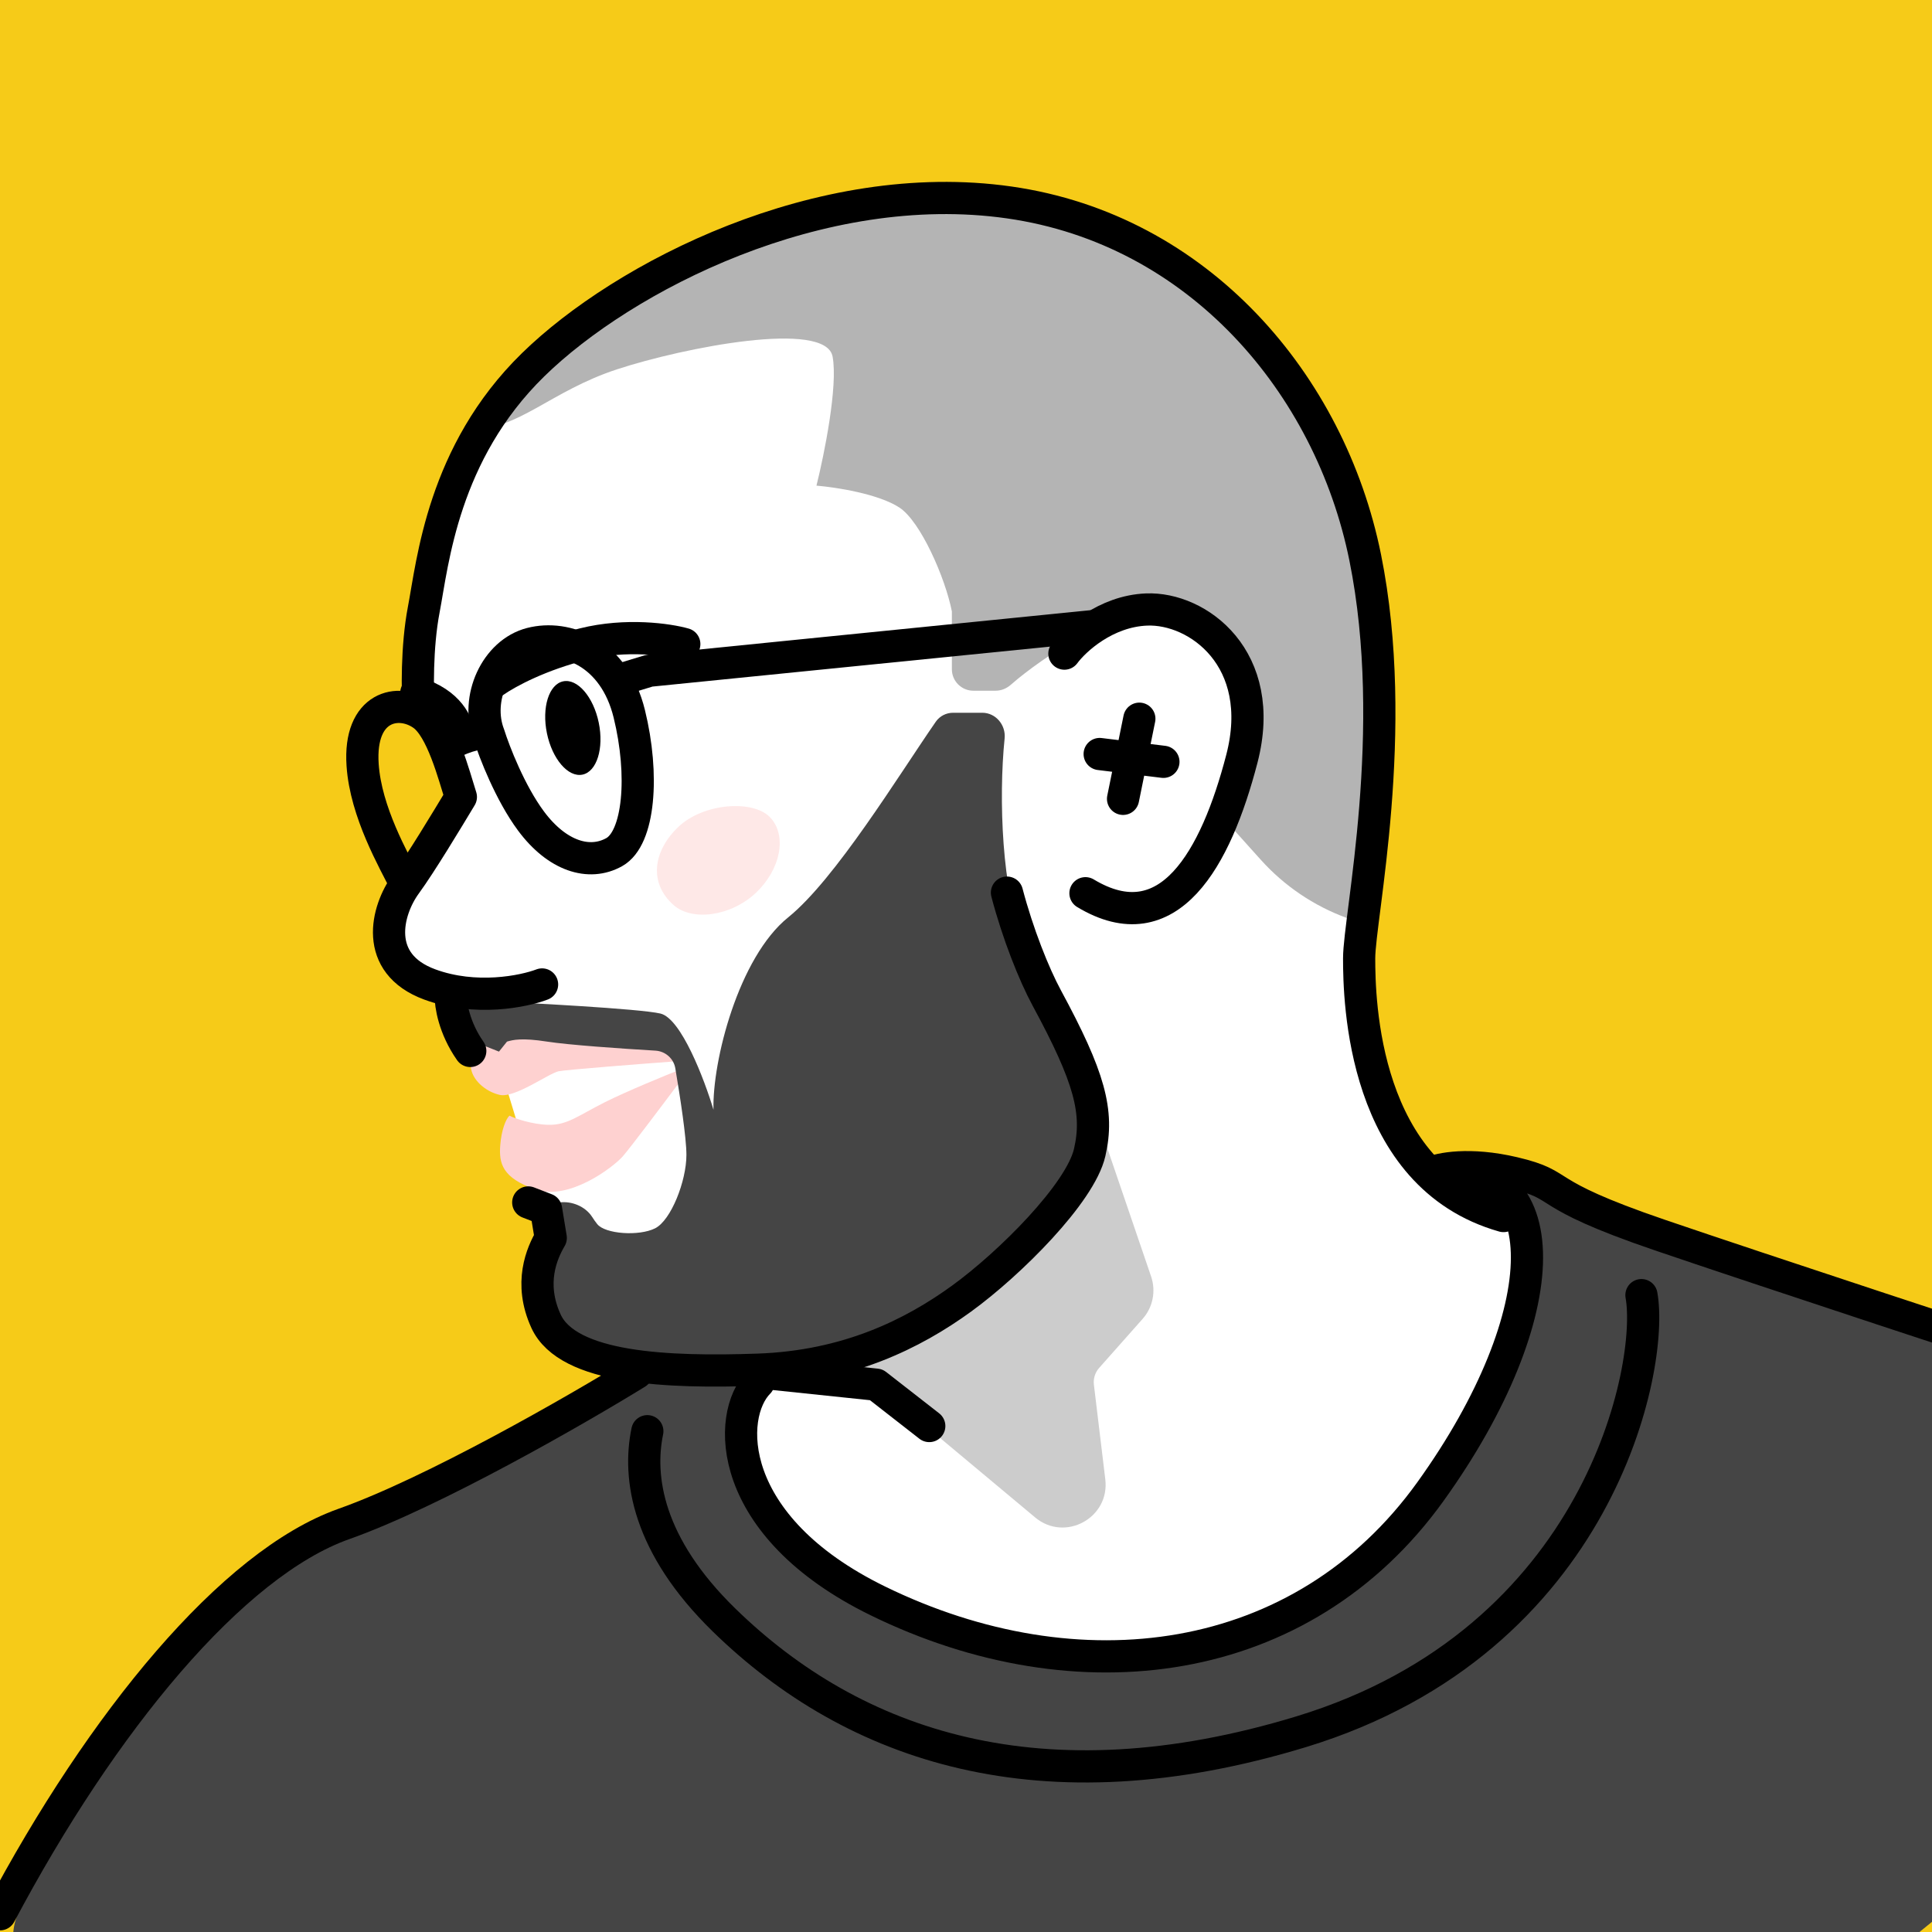
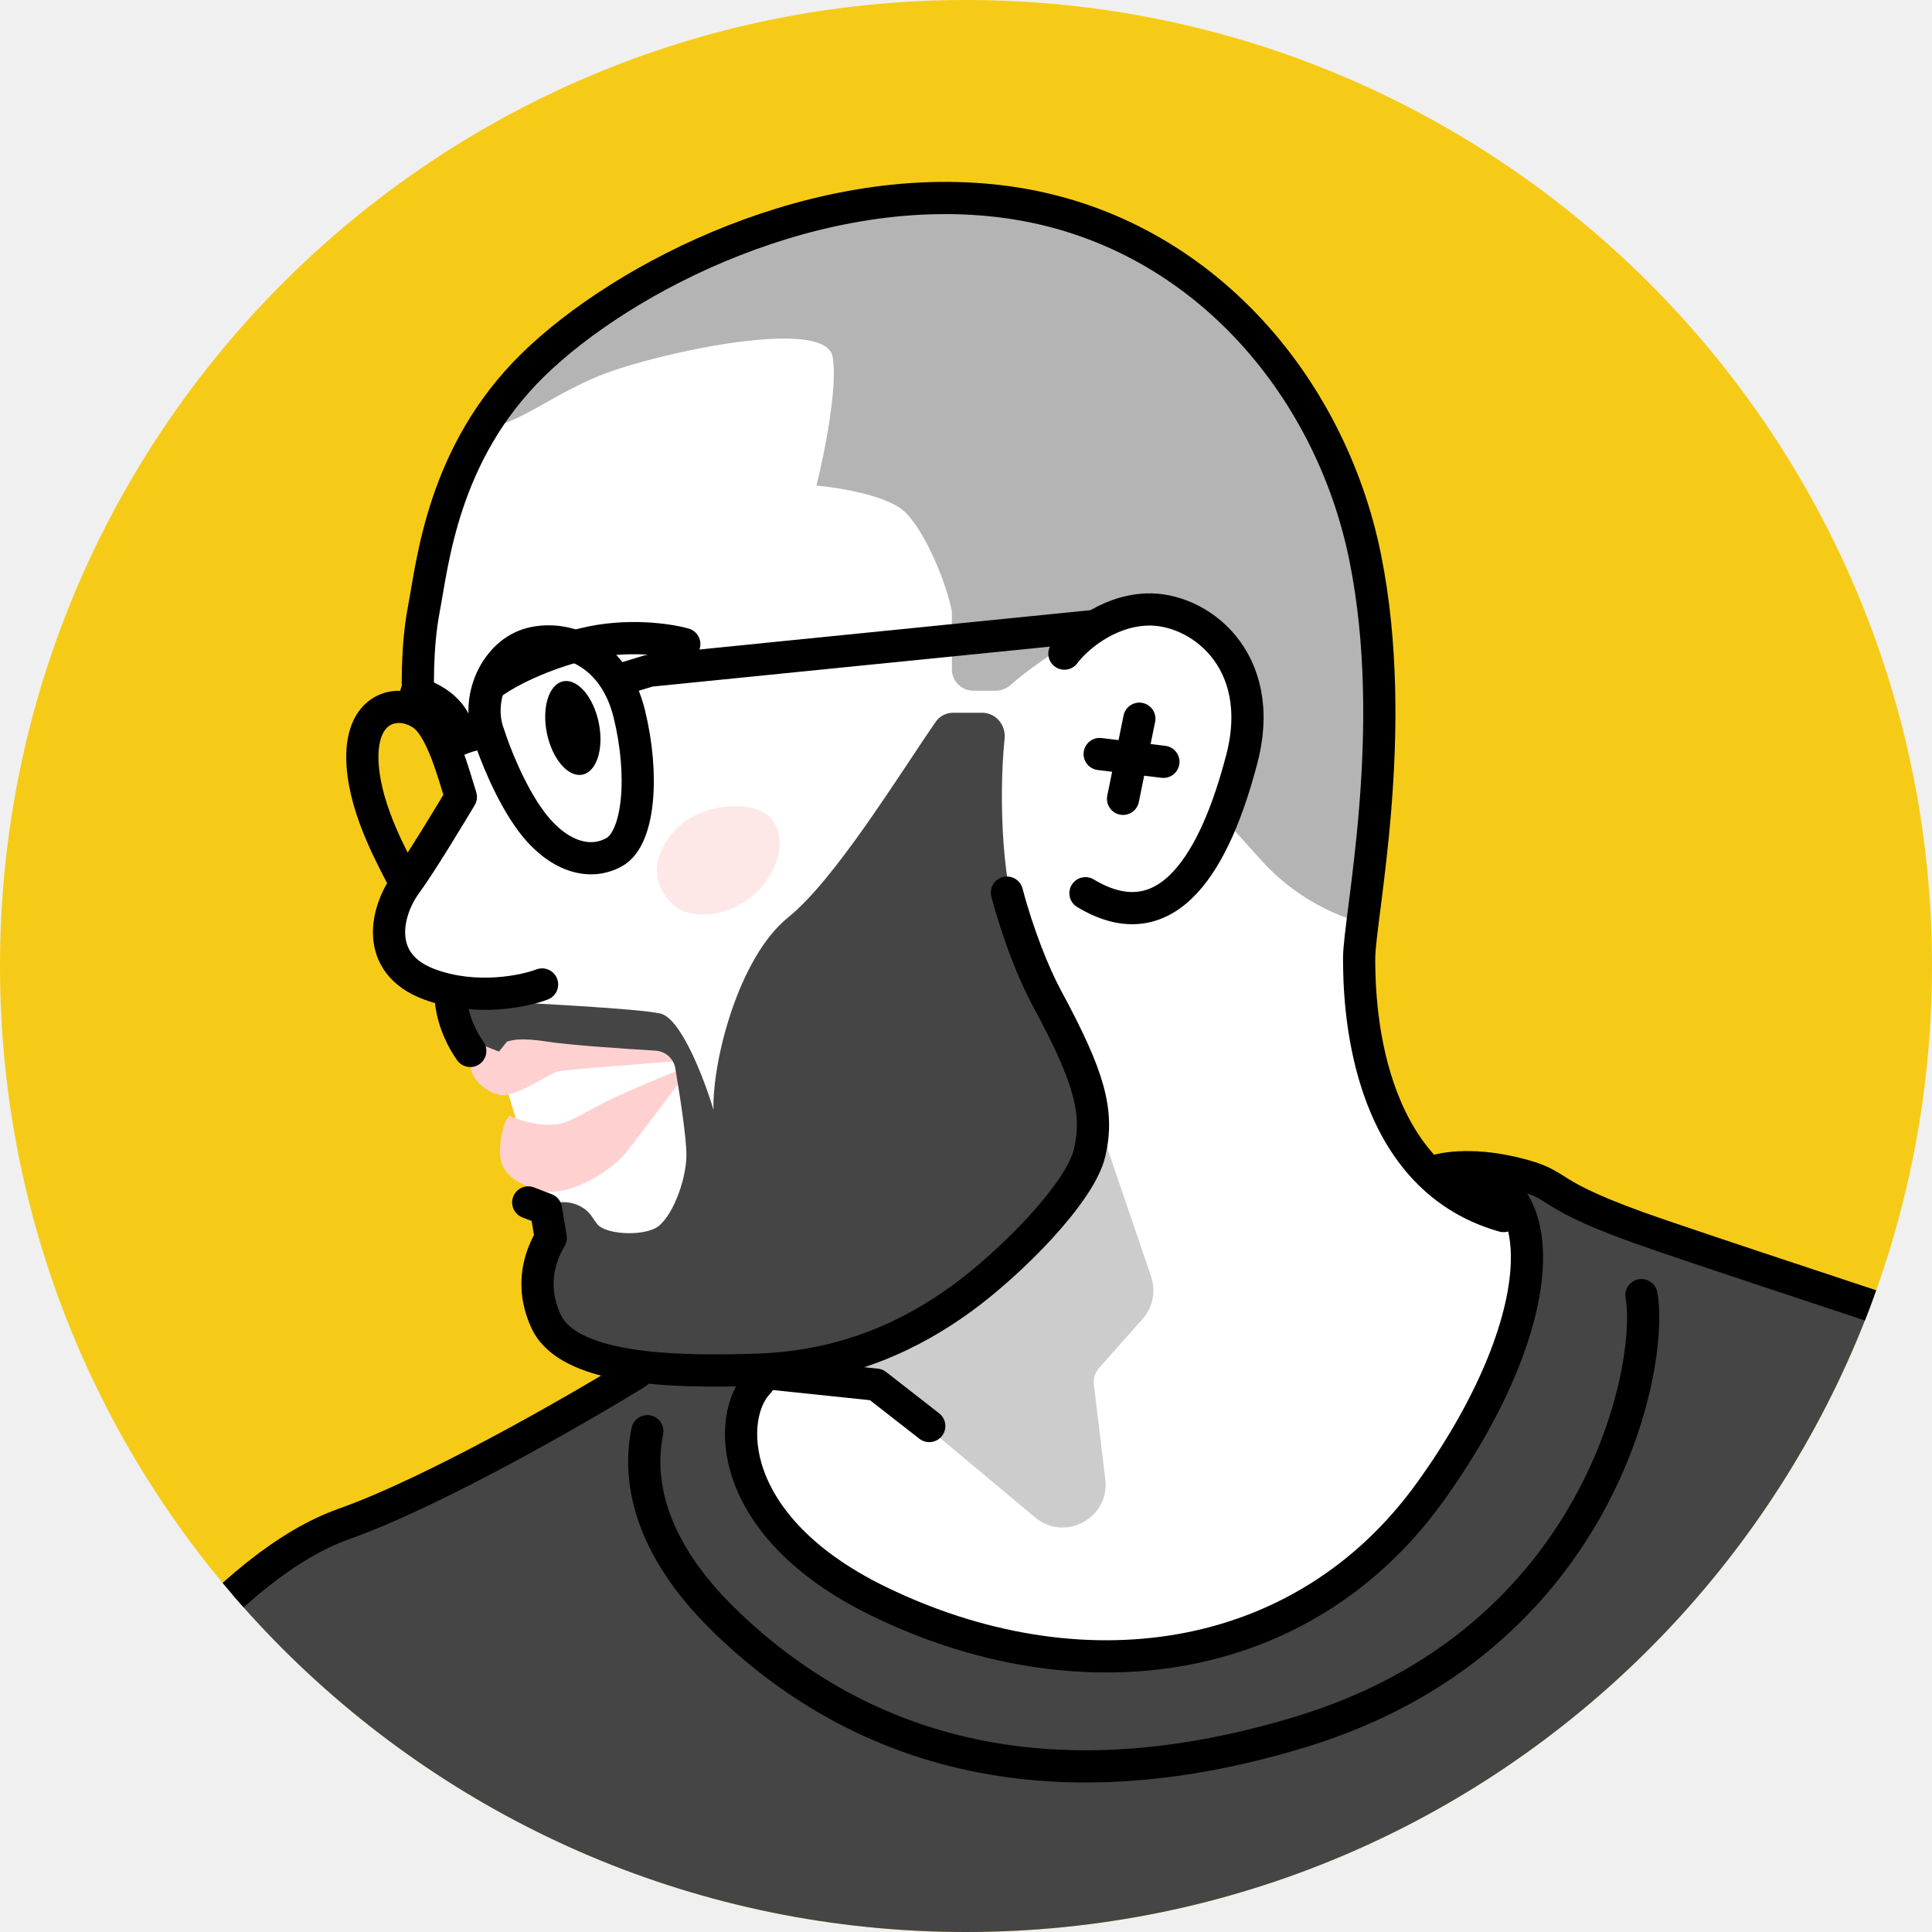
<svg xmlns="http://www.w3.org/2000/svg" width="90" height="90" viewBox="0 0 90 90" fill="none">
  <g clip-path="url(#clip0_3486_27)">
    <rect width="90" height="90" transform="matrix(-1 0 0 1 90 0)" fill="#F6CB18" />
    <path d="M23.561 50.564L23.998 51.998L25.06 55.621L26.497 56.808L35.367 64.117C33.806 66.616 34.805 68.428 35.93 70.364C37.054 72.301 39.803 75.175 48.362 76.611C56.92 78.048 61.044 75.05 66.978 68.927C71.726 64.03 71.705 58.557 71.102 56.433C70.56 56.35 69.09 55.946 67.541 54.996C65.604 53.809 64.542 51.06 63.73 46.875C63.08 43.526 64.001 37.691 64.542 35.193C60.211 29.884 50.661 18.553 47.112 15.703C42.677 12.14 34.868 12.142 27.309 15.703C21.261 18.551 19.958 25.261 20.062 28.259C19.562 31.82 20.062 32.447 20.562 33.634C20.962 34.584 21.353 36.112 21.499 36.757C20.187 38.444 17.688 42.204 18.188 43.753C18.688 45.302 21.353 45.814 22.623 45.877L23.561 50.564Z" fill="white" />
    <path d="M41.898 23.644C42.886 24.29 44.038 26.929 44.342 28.484V31.176C44.342 31.728 44.79 32.176 45.342 32.176H46.381C46.642 32.176 46.891 32.073 47.087 31.9C48.653 30.52 51.882 28.551 53.449 28.351C55.542 28.082 57.258 29.332 57.736 31.504C58.204 33.628 57.714 36.935 57.249 38.402L58.739 40.059C59.829 41.27 61.198 42.197 62.727 42.758L63.582 43.072C63.761 42.249 64.215 39.615 64.602 35.665C65.085 30.727 63.049 22.442 61.113 18.865C60.214 17.203 57.581 14.578 53.449 11.68C49.316 8.781 44.045 7.7 34.653 10.652C27.139 13.014 23.042 17.862 21.933 19.991C24.133 20.045 25.636 18.223 28.748 17.203C31.861 16.183 38.463 14.892 38.785 16.61C39.043 17.984 38.392 21.191 38.034 22.623C38.911 22.695 40.911 22.999 41.898 23.644Z" fill="#B4B4B4" />
    <path d="M24.737 38.247C23.765 36.938 23.025 35.024 22.776 34.231C22.122 32.54 23.103 30.401 24.737 29.981C26.371 29.56 28.614 30.401 29.314 33.25C30.015 36.099 29.781 39.041 28.614 39.695C27.446 40.349 25.952 39.882 24.737 38.247Z" stroke="black" stroke-width="1.5" stroke-linecap="round" stroke-linejoin="round" />
    <path d="M20.722 34.791C21.033 34.59 21.851 34.176 22.636 34.139M28.887 31.659L30.249 31.244L50.864 29.172" stroke="black" stroke-width="1.5" stroke-linecap="round" stroke-linejoin="round" />
    <path d="M23.304 53.343C23.358 52.66 23.552 52.144 23.732 51.971C23.973 52.106 24.812 52.38 25.532 52.398C26.431 52.421 26.926 51.972 28.186 51.341C29.193 50.837 30.959 50.112 31.716 49.812V50.329C30.967 51.333 29.378 53.446 29.018 53.86C28.568 54.376 26.498 55.951 24.947 55.411C23.395 54.872 23.237 54.197 23.304 53.343Z" fill="#FED1D0" />
    <path d="M13.467 72.268C14.657 71.247 24.872 66.319 29.83 63.983H35.037C34.576 64.514 33.932 66.299 35.037 69.19C36.418 72.802 43.75 76.84 52.251 77.159C60.752 77.478 64.683 72.268 68.827 65.577C72.142 60.224 71.129 55.977 70.209 54.523C71.59 55.126 74.735 56.481 76.265 57.076C77.796 57.671 88.875 61.078 94.223 62.707L97.198 83.64C91.213 88.563 79.113 98.431 78.603 98.516C77.966 98.622 -4.067 101.704 0.821 89.165C5.709 76.627 11.979 73.545 13.467 72.268Z" fill="#454545" />
    <path d="M21.934 49.677C21.916 49.208 22.106 48.807 22.203 48.665V48.125L22.675 48.35L23.395 47.879L31.312 48.665L31.604 49.431C29.895 49.558 26.386 49.831 26.026 49.903C25.577 49.993 23.98 51.163 23.283 51.005C22.585 50.848 21.956 50.263 21.934 49.677Z" fill="#FED1D0" />
    <path d="M49.584 30.448C50.066 29.795 51.507 28.47 53.413 28.393C55.795 28.298 59.065 30.68 57.85 35.35C56.636 40.02 54.441 43.945 50.565 41.61" stroke="black" stroke-width="1.5" stroke-linecap="round" stroke-linejoin="round" />
    <path d="M53.075 33.48L52.316 37.213" stroke="black" stroke-width="1.5" stroke-linecap="round" stroke-linejoin="round" />
    <path d="M51.227 35.125L54.196 35.489" stroke="black" stroke-width="1.5" stroke-linecap="round" stroke-linejoin="round" />
    <path d="M19.507 33.108C19.445 32.269 19.404 30.151 19.741 28.393C20.161 26.196 20.628 21.105 24.831 16.996C29.034 12.886 38.188 8.17 47.015 9.431C55.842 10.692 61.96 17.884 63.595 25.964C65.229 34.044 63.314 42.73 63.314 44.645C63.315 46.56 63.455 54.78 70.04 56.648" stroke="black" stroke-width="1.5" stroke-linecap="round" stroke-linejoin="round" />
    <path d="M22.122 46.605C20.908 47.681 21.391 49.198 21.911 49.596L22.544 48.71L23.244 48.988L23.618 48.522C23.882 48.444 24.289 48.335 25.484 48.522C26.494 48.679 28.928 48.848 30.533 48.943C30.996 48.971 31.381 49.309 31.459 49.766C31.684 51.092 31.976 53.004 31.976 53.799C31.976 55.013 31.262 56.847 30.515 57.221C29.768 57.594 28.193 57.489 27.82 57.022C27.739 56.921 27.66 56.809 27.585 56.691C27.27 56.2 26.638 55.94 26.058 56.013C25.456 56.088 24.853 56.015 24.484 55.724L25.035 57.221C24.101 59.229 24.13 62.159 26.418 63.327C28.707 64.494 34.451 65.475 40.85 63.327C45.542 61.751 49.389 57.125 51.088 54.471C51.367 54.035 51.506 53.524 51.488 53.007C51.311 48.034 49.046 46.87 47.668 43.805C46.669 41.582 46.514 37.185 46.799 34.399C46.863 33.775 46.386 33.203 45.758 33.203H44.4C44.077 33.203 43.774 33.357 43.591 33.623C41.853 36.135 38.905 40.969 36.718 42.733C34.401 44.601 33.175 49.44 33.237 51.697C32.817 50.296 31.733 47.438 30.762 47.214C29.79 46.989 24.597 46.715 22.122 46.605Z" fill="#454545" />
    <path opacity="0.5" d="M35.876 38.076C36.672 38.915 36.376 40.487 35.216 41.588C34.055 42.689 32.24 42.929 31.376 42.16C30.189 41.104 30.447 39.614 31.607 38.513C32.768 37.412 35.081 37.238 35.876 38.076Z" fill="#FED1D0" />
    <path d="M34.736 63.867L40.818 64.503L43.289 66.43" stroke="black" stroke-width="1.5" stroke-linecap="round" stroke-linejoin="round" />
    <path d="M18.899 41.188C19.609 40.215 20.814 38.214 21.469 37.126C21.142 36.099 20.591 33.931 19.694 33.296C18.573 32.502 16.705 32.878 16.892 35.633C17.041 37.838 18.339 40.068 18.899 41.188ZM18.899 41.188C18.012 42.404 17.359 44.879 20.021 45.86C22.15 46.644 24.395 46.187 25.252 45.86" stroke="black" stroke-width="1.5" stroke-linecap="round" stroke-linejoin="round" />
    <path d="M35.339 64.401C33.829 65.925 33.763 71.089 40.894 74.576C50.211 79.131 60.653 77.803 66.631 69.49C72.609 61.177 72.656 53.704 66.631 54.638C67.067 54.437 68.452 54.154 70.507 54.638C73.076 55.244 71.441 55.527 77.326 57.535C82.034 59.142 93.112 62.782 98.063 64.401L106.073 86.361" stroke="black" stroke-width="1.5" stroke-linecap="round" stroke-linejoin="round" />
    <path d="M29.657 63.957C26.843 65.689 20.175 69.521 16.019 70.992C10.824 72.832 4.762 80.192 0 89.175" stroke="black" stroke-width="1.5" stroke-linecap="round" stroke-linejoin="round" />
    <ellipse cx="26.685" cy="33.912" rx="1.232" ry="2.219" transform="rotate(-11.6788 26.6849 33.9117)" fill="black" />
    <path d="M30.155 66.671C29.707 68.834 30.155 71.983 33.734 75.472C39.775 81.362 48.525 84.355 60.62 80.669C74.565 76.418 77.062 63.613 76.465 60.332" stroke="black" stroke-width="1.5" stroke-linecap="round" stroke-linejoin="round" />
    <path d="M21.346 34.211C21.337 33.766 20.933 32.758 19.392 32.281" stroke="black" stroke-width="1.5" stroke-linecap="round" stroke-linejoin="round" />
    <path d="M23.007 31.763C23.694 31.284 25.184 30.503 27.181 30.003C29.179 29.502 31.144 29.794 31.877 30.003" stroke="black" stroke-width="1.5" stroke-linecap="round" stroke-linejoin="round" />
    <path opacity="0.2" d="M40.882 64.556L35.654 64.06C37.453 63.699 41.446 62.563 43.704 60.903C45.962 59.242 49.848 55.12 51.508 53.266L53.624 59.467C53.856 60.148 53.705 60.902 53.227 61.44L51.203 63.723C51.013 63.937 50.924 64.222 50.958 64.506L51.489 68.913C51.706 70.712 49.611 71.849 48.221 70.688L40.882 64.556Z" fill="black" />
    <path d="M20.998 46.375C20.985 46.786 21.15 47.879 21.907 48.957" stroke="black" stroke-width="1.5" stroke-linecap="round" stroke-linejoin="round" />
    <path d="M46.908 41.582C47.41 43.492 48.166 45.388 48.76 46.486C50.761 50.183 51.198 51.797 50.761 53.69C50.325 55.582 47.05 58.856 44.794 60.494C42.538 62.131 39.491 63.661 35.306 63.806C31.122 63.952 26.456 63.768 25.437 61.549C24.622 59.773 25.244 58.372 25.656 57.669L25.437 56.334L24.608 56.014" stroke="black" stroke-width="1.5" stroke-linecap="round" stroke-linejoin="round" />
  </g>
  <defs>
    <clipPath id="clip0_3486_27">
-       <rect width="90" height="90" fill="white" transform="matrix(-1 0 0 1 90 0)" />
+       <circle cx="45" cy="45" r="45" />
    </clipPath>
  </defs>
</svg>
